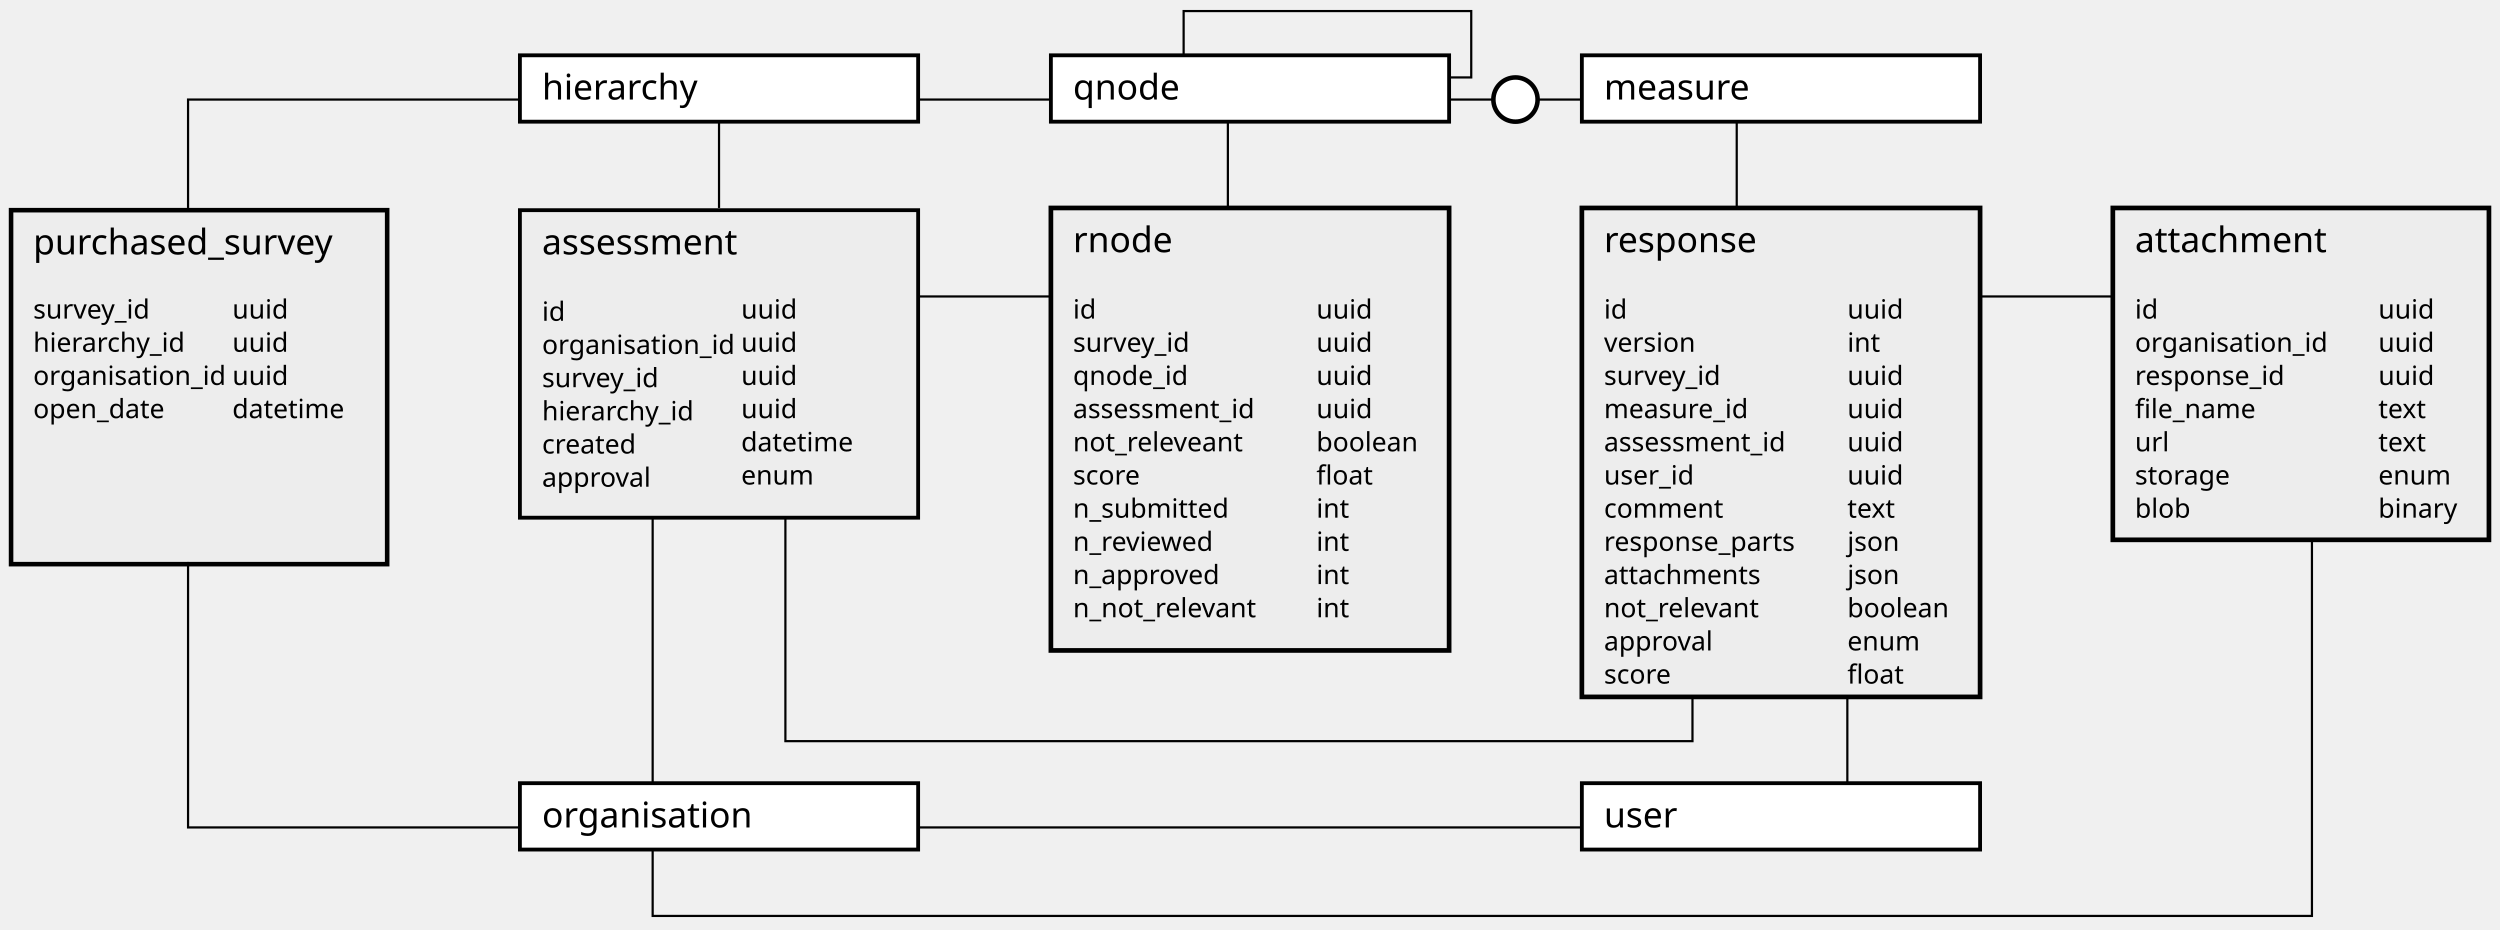
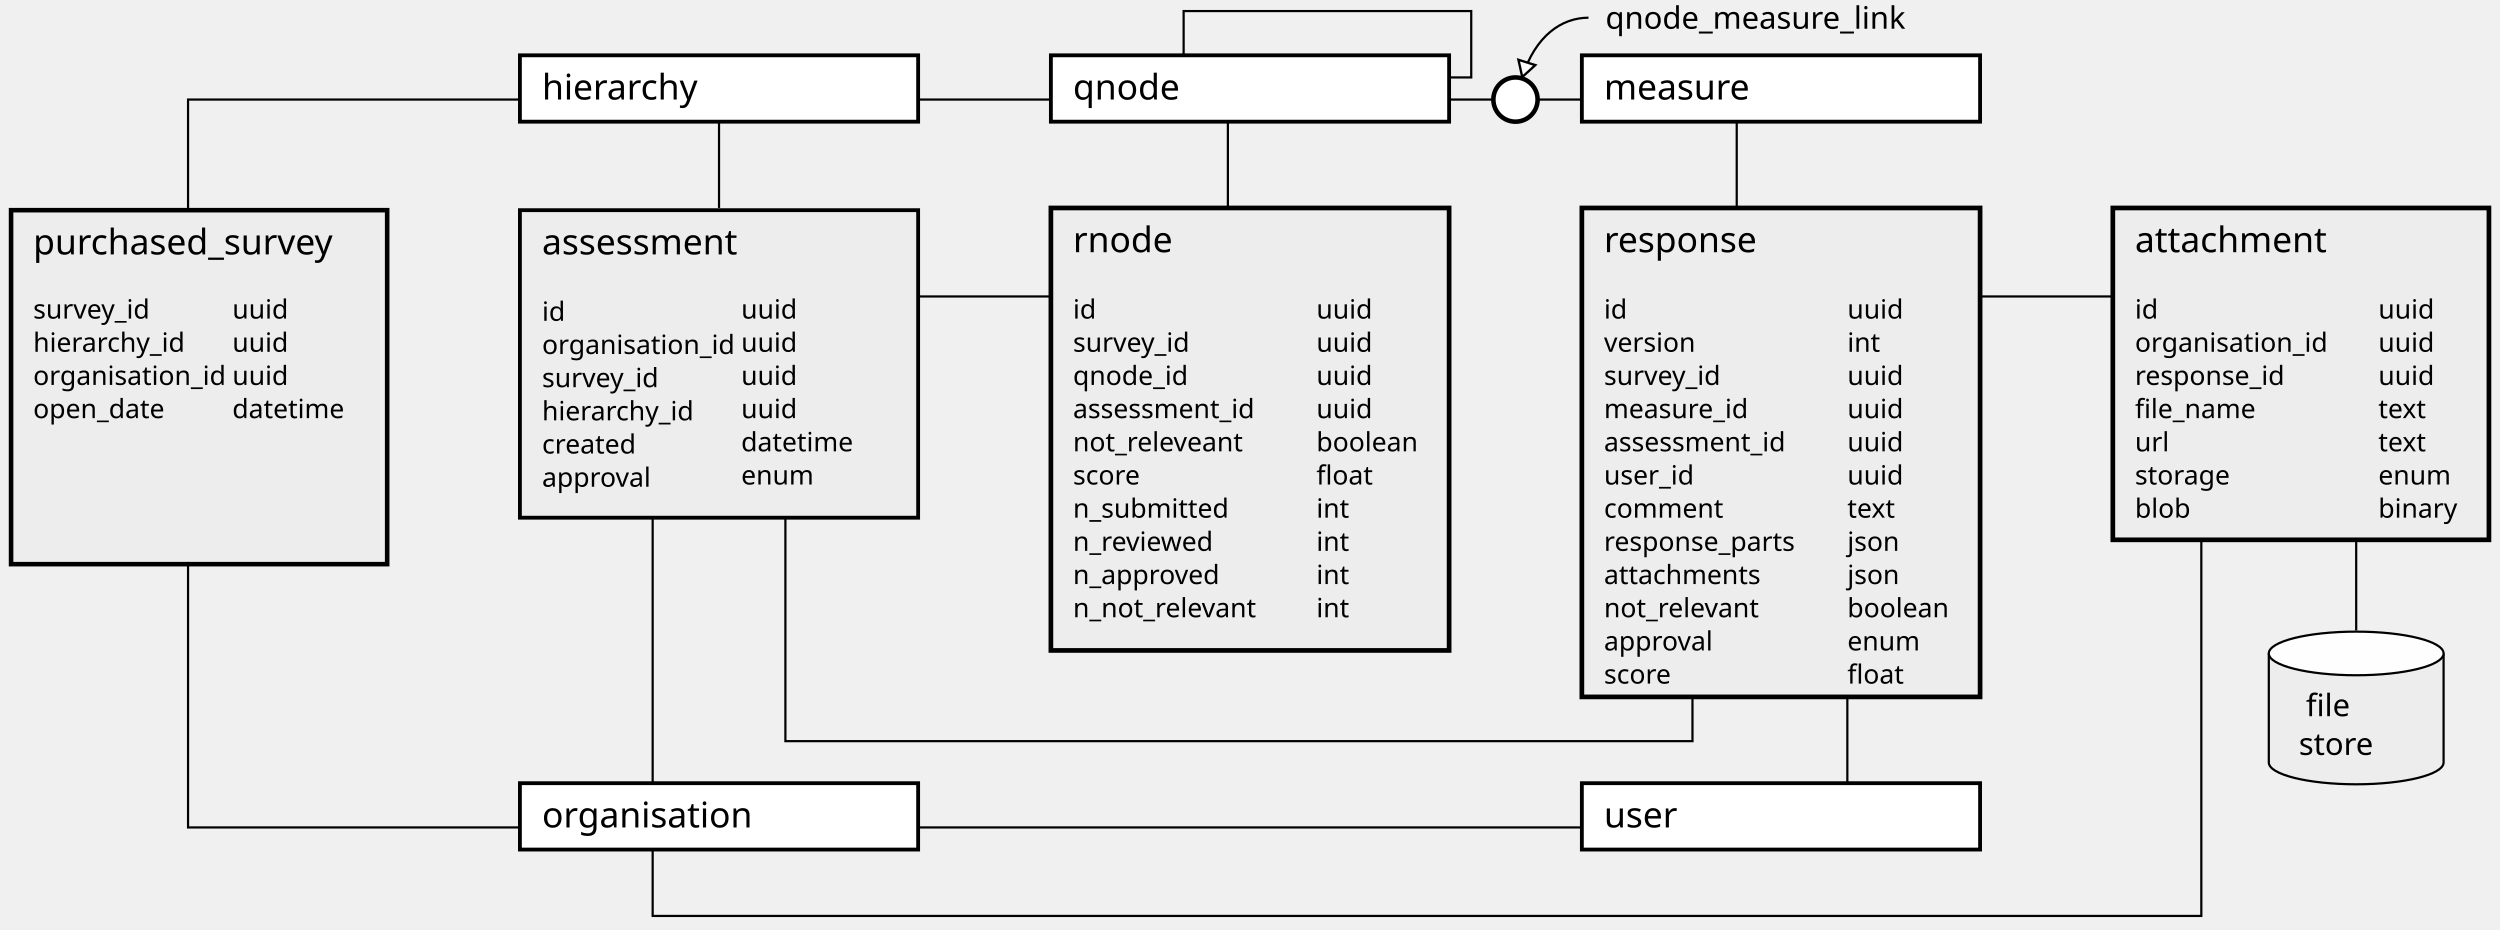
<svg xmlns="http://www.w3.org/2000/svg" version="1.1" viewBox="0 0 1130 420" stroke-miterlimit="10" id="svg3412" width="1130" height="420" style="fill:none;stroke:none">
-   <defs id="defs3493" />
+   <defs id="defs3493">
+     <marker orient="auto" refY="0.0" refX="0.0" id="EmptyTriangleOutL" style="overflow:visible">
+       <path id="path4457" d="M 5.77,0.0 L -2.88,5.0 L -2.88,-5.0 L 5.77,0.0 z " style="fill-rule:evenodd;fill:#ffffff;stroke:#000000;stroke-width:1pt;stroke-opacity:1" transform="scale(0.8) translate(-6,0)" />
+     </marker>
+     <marker orient="auto" refY="0.0" refX="0.0" id="Arrow2Mend" style="overflow:visible;">
+       <path id="path4324" style="fill-rule:evenodd;stroke-width:0.625;stroke-linejoin:round;stroke:#000000;stroke-opacity:1" d="M 8.719,4.034 L -2.207,0.016 L 8.719,-4.002 C 6.973,-1.63 6.983,1.616 8.719,4.034 z " transform="scale(0.6) rotate(180) translate(0,0)" />
+     </marker>
+     <marker orient="auto" refY="0.0" refX="0.0" id="Arrow1Lend" style="overflow:visible;">
+       <path id="path4300" d="M 0.0,0.0 L 5.0,-5.0 L -12.5,0.0 L 5.0,5.0 L 0.0,0.0 z " style="fill-rule:evenodd;stroke:#000000;stroke-width:1pt;stroke-opacity:1" transform="scale(0.8) rotate(180) translate(12.5,0)" />
+     </marker>
+     <marker orient="auto" refY="0.0" refX="0.0" id="Arrow1Mend" style="overflow:visible;">
+       <path id="path4306" d="M 0.0,0.0 L 5.0,-5.0 L -12.5,0.0 L 5.0,5.0 L 0.0,0.0 z " style="fill-rule:evenodd;stroke:#000000;stroke-width:1pt;stroke-opacity:1" transform="scale(0.4) rotate(180) translate(10,0)" />
+     </marker>
+   </defs>
  <clipPath id="p.0">
    <path d="m 0,0 1280,0 0,960 L 0,960 0,0 z" clip-rule="nonzero" id="path3415" />
  </clipPath>
  <g id="layer1" transform="translate(-125,-645)">
    <path id="path4906" d="m 540,690 300,0" style="fill:none;stroke:#000000;stroke-width:1px;stroke-linecap:butt;stroke-linejoin:miter;stroke-opacity:1" />
    <path id="path4908" d="m 780,680 10,0 0,-30 -130,0 0,20" style="fill:none;stroke:#000000;stroke-width:1px;stroke-linecap:butt;stroke-linejoin:miter;stroke-opacity:1" />
    <rect y="740" x="360" height="139" width="180" id="rect4910" style="fill:#ededed;fill-opacity:1;fill-rule:evenodd;stroke:#000000;stroke-width:1.732;stroke-miterlimit:10;stroke-opacity:1;stroke-dasharray:none" />
    <rect style="color:#000000;fill:#ededed;fill-opacity:1;fill-rule:evenodd;stroke:#000000;stroke-width:2.062;stroke-linecap:butt;stroke-linejoin:miter;stroke-miterlimit:10;stroke-opacity:1;stroke-dasharray:none;stroke-dashoffset:0;marker:none;visibility:visible;display:inline;overflow:visible;enable-background:accumulate" id="rect4912" width="170" height="160" x="130" y="740" />
    <text xml:space="preserve" style="font-size:40px;font-style:normal;font-weight:normal;line-height:125%;letter-spacing:0px;word-spacing:0px;fill:#000000;fill-opacity:1;stroke:none;font-family:Sans" x="140" y="789" id="text4914">
      <tspan id="tspan4928" x="140" y="789" style="font-size:12px">survey_id</tspan>
      <tspan x="140" y="804" style="font-size:12px" id="tspan5143">hierarchy_id</tspan>
      <tspan x="140" y="819" style="font-size:12px" id="tspan5145">organisation_id</tspan>
      <tspan x="140" y="834" style="font-size:12px" id="tspan5147">open_date</tspan>
    </text>
    <text id="text4930" y="760" x="140" style="font-size:40px;font-style:normal;font-weight:normal;line-height:125%;letter-spacing:0px;word-spacing:0px;fill:#000000;fill-opacity:1;stroke:none;font-family:Sans" xml:space="preserve">
      <tspan style="font-size:16px" id="tspan4932" y="760" x="140">purchased_survey</tspan>
    </text>
    <text id="text4934" y="790" x="370" style="font-size:40px;font-style:normal;font-weight:normal;line-height:125%;letter-spacing:0px;word-spacing:0px;fill:#000000;fill-opacity:1;stroke:none;font-family:Sans" xml:space="preserve">
      <tspan id="tspan4944" style="font-size:12px" y="790" x="370">id</tspan>
      <tspan style="font-size:12px" y="805" x="370" id="tspan5163">organisation_id</tspan>
      <tspan style="font-size:12px" y="820" x="370" id="tspan5165">survey_id</tspan>
      <tspan style="font-size:12px" y="835" x="370" id="tspan5167">hierarchy_id</tspan>
      <tspan style="font-size:12px" y="850" x="370" id="tspan5169">created</tspan>
      <tspan style="font-size:12px" y="865" x="370" id="tspan5175">approval</tspan>
    </text>
    <text xml:space="preserve" style="font-size:40px;font-style:normal;font-weight:normal;line-height:125%;letter-spacing:0px;word-spacing:0px;fill:#000000;fill-opacity:1;stroke:none;font-family:Sans" x="370" y="760" id="text4946">
      <tspan x="370" y="760" id="tspan4948" style="font-size:16px">assessment</tspan>
    </text>
    <rect style="fill:#ededed;fill-opacity:1;fill-rule:evenodd;stroke:#000000;stroke-width:2.121;stroke-miterlimit:10;stroke-opacity:1;stroke-dasharray:none" id="rect4950" width="180" height="200" x="600" y="739" />
    <text xml:space="preserve" style="font-size:40px;font-style:normal;font-weight:normal;line-height:125%;letter-spacing:0px;word-spacing:0px;fill:#000000;fill-opacity:1;stroke:none;font-family:Sans" x="610" y="789" id="text4952">
      <tspan id="tspan4970" x="610" y="789" style="font-size:12px">id</tspan>
      <tspan x="610" y="804" style="font-size:12px" id="tspan5221">survey_id</tspan>
      <tspan x="610" y="819" style="font-size:12px" id="tspan5223">qnode_id</tspan>
      <tspan x="610" y="834" style="font-size:12px" id="tspan5225">assessment_id</tspan>
      <tspan x="610" y="849" style="font-size:12px" id="tspan5227">not_releveant</tspan>
      <tspan x="610" y="864" style="font-size:12px" id="tspan5229">score</tspan>
      <tspan x="610" y="879" style="font-size:12px" id="tspan5231">n_submitted</tspan>
      <tspan x="610" y="894" style="font-size:12px" id="tspan5233">n_reviewed</tspan>
      <tspan x="610" y="909" style="font-size:12px" id="tspan5235">n_approved</tspan>
      <tspan x="610" y="924" style="font-size:12px" id="tspan5237">n_not_relevant</tspan>
    </text>
    <text id="text4972" y="759" x="610" style="font-size:40px;font-style:normal;font-weight:normal;line-height:125%;letter-spacing:0px;word-spacing:0px;fill:#000000;fill-opacity:1;stroke:none;font-family:Sans" xml:space="preserve">
      <tspan style="font-size:16px" id="tspan4974" y="759" x="610">rnode</tspan>
    </text>
    <rect y="739" x="1080" height="150" width="170" id="rect5016" style="fill:#ededed;fill-opacity:1;fill-rule:evenodd;stroke:#000000;stroke-width:2.121;stroke-miterlimit:10;stroke-opacity:1;stroke-dasharray:none" />
    <text id="text5018" y="789" x="1090" style="font-size:40px;font-style:normal;font-weight:normal;line-height:125%;letter-spacing:0px;word-spacing:0px;fill:#000000;fill-opacity:1;stroke:none;font-family:Sans" xml:space="preserve">
      <tspan id="tspan5036" style="font-size:12px" y="789" x="1090">id</tspan>
      <tspan style="font-size:12px" y="804" x="1090" id="tspan5347">organisation_id</tspan>
      <tspan style="font-size:12px" y="819" x="1090" id="tspan5349">response_id</tspan>
      <tspan style="font-size:12px" y="834" x="1090" id="tspan5351">file_name</tspan>
      <tspan style="font-size:12px" y="849" x="1090" id="tspan5353">url</tspan>
      <tspan style="font-size:12px" y="864" x="1090" id="tspan5355">storage</tspan>
      <tspan style="font-size:12px" y="879" x="1090" id="tspan5357">blob</tspan>
    </text>
    <text xml:space="preserve" style="font-size:40px;font-style:normal;font-weight:normal;line-height:125%;letter-spacing:0px;word-spacing:0px;fill:#000000;fill-opacity:1;stroke:none;font-family:Sans" x="1090" y="759" id="text5038">
      <tspan x="1090" y="759" id="tspan5040" style="font-size:16px">attachment</tspan>
    </text>
    <rect style="fill:#ededed;fill-opacity:1;fill-rule:evenodd;stroke:#000000;stroke-width:2.121;stroke-miterlimit:10;stroke-opacity:1;stroke-dasharray:none" id="rect5066" width="180" height="221" x="840" y="739" />
    <text xml:space="preserve" style="font-size:40px;font-style:normal;font-weight:normal;line-height:125%;letter-spacing:0px;word-spacing:0px;fill:#000000;fill-opacity:1;stroke:none;font-family:Sans" x="850" y="789" id="text5068">
      <tspan x="850" y="789" style="font-size:12px" id="tspan5086">id</tspan>
      <tspan x="850" y="804" style="font-size:12px" id="tspan5283">version</tspan>
      <tspan x="850" y="819" style="font-size:12px" id="tspan5285">survey_id</tspan>
      <tspan x="850" y="834" style="font-size:12px" id="tspan5287">measure_id</tspan>
      <tspan x="850" y="849" style="font-size:12px" id="tspan5289">assessment_id</tspan>
      <tspan x="850" y="864" style="font-size:12px" id="tspan5291">user_id</tspan>
      <tspan x="850" y="879" style="font-size:12px" id="tspan5293">comment</tspan>
      <tspan x="850" y="894" style="font-size:12px" id="tspan5295">response_parts</tspan>
      <tspan x="850" y="909" style="font-size:12px" id="tspan5297">attachments</tspan>
      <tspan x="850" y="924" style="font-size:12px" id="tspan5299">not_relevant</tspan>
      <tspan x="850" y="939" style="font-size:12px" id="tspan5301">approval</tspan>
      <tspan x="850" y="954" style="font-size:12px" id="tspan3124">score</tspan>
    </text>
    <text id="text5088" y="759" x="850" style="font-size:40px;font-style:normal;font-weight:normal;line-height:125%;letter-spacing:0px;word-spacing:0px;fill:#000000;fill-opacity:1;stroke:none;font-family:Sans" xml:space="preserve">
      <tspan style="font-size:16px" id="tspan5090" y="759" x="850">response</tspan>
    </text>
    <rect style="fill:#ffffff;fill-opacity:1;fill-rule:evenodd;stroke:#000000;stroke-width:1.732;stroke-miterlimit:10;stroke-opacity:1;stroke-dasharray:none" id="rect5092" width="180" height="30" x="360" y="670" />
    <text id="text5094" y="690" x="370" style="font-size:40px;font-style:normal;font-weight:normal;line-height:125%;letter-spacing:0px;word-spacing:0px;fill:#000000;fill-opacity:1;stroke:none;font-family:Sans" xml:space="preserve">
      <tspan style="font-size:16px" id="tspan5096" y="690" x="370">hierarchy</tspan>
    </text>
    <rect y="670" x="600" height="30" width="180" id="rect5098" style="fill:#ffffff;fill-opacity:1;fill-rule:evenodd;stroke:#000000;stroke-width:1.732;stroke-miterlimit:10;stroke-opacity:1;stroke-dasharray:none" />
    <text xml:space="preserve" style="font-size:40px;font-style:normal;font-weight:normal;line-height:125%;letter-spacing:0px;word-spacing:0px;fill:#000000;fill-opacity:1;stroke:none;font-family:Sans" x="610" y="690" id="text5100">
      <tspan x="610" y="690" id="tspan5102" style="font-size:16px">qnode</tspan>
    </text>
    <rect style="fill:#ffffff;fill-opacity:1;fill-rule:evenodd;stroke:#000000;stroke-width:1.732;stroke-miterlimit:10;stroke-opacity:1;stroke-dasharray:none" id="rect5104" width="180" height="30" x="840" y="670" />
    <text id="text5106" y="690" x="850" style="font-size:40px;font-style:normal;font-weight:normal;line-height:125%;letter-spacing:0px;word-spacing:0px;fill:#000000;fill-opacity:1;stroke:none;font-family:Sans" xml:space="preserve">
      <tspan style="font-size:16px" id="tspan5108" y="690" x="850">measure</tspan>
    </text>
    <path style="fill:none;stroke:#000000;stroke-width:1px;stroke-linecap:butt;stroke-linejoin:miter;stroke-opacity:1" d="m 540,1019 300,0" id="path5359" />
    <rect y="999" x="360" height="30" width="180" id="rect5361" style="fill:#ffffff;fill-opacity:1;fill-rule:evenodd;stroke:#000000;stroke-width:1.732;stroke-miterlimit:10;stroke-opacity:1;stroke-dasharray:none" />
    <text xml:space="preserve" style="font-size:40px;font-style:normal;font-weight:normal;line-height:125%;letter-spacing:0px;word-spacing:0px;fill:#000000;fill-opacity:1;stroke:none;font-family:Sans" x="370" y="1019" id="text5363">
      <tspan x="370" y="1019" id="tspan5365" style="font-size:16px">organisation</tspan>
    </text>
    <rect y="999" x="840" height="30" width="180" id="rect5367" style="fill:#ffffff;fill-opacity:1;fill-rule:evenodd;stroke:#000000;stroke-width:1.732;stroke-miterlimit:10;stroke-opacity:1;stroke-dasharray:none" />
    <text xml:space="preserve" style="font-size:40px;font-style:normal;font-weight:normal;line-height:125%;letter-spacing:0px;word-spacing:0px;fill:#000000;fill-opacity:1;stroke:none;font-family:Sans" x="850" y="1019" id="text5369">
      <tspan x="850" y="1019" id="tspan5371" style="font-size:16px">user</tspan>
    </text>
-     <path style="color:#000000;fill:#ffffff;fill-opacity:1;fill-rule:evenodd;stroke:#000000;stroke-width:2.062;stroke-linecap:butt;stroke-linejoin:miter;stroke-miterlimit:10;stroke-opacity:1;stroke-dasharray:none;stroke-dashoffset:0;marker:none;visibility:visible;display:inline;overflow:visible;enable-background:accumulate" id="path5373" d="m 80,710 c 0,5.523 -4.477,10 -10,10 -5.523,0 -10,-4.477 -10,-10 0,-5.523 4.477,-10 10,-10 5.523,0 10,4.477 10,10 z" transform="translate(740,-20)" />
+     <path style="color:#000000;fill:#ffffff;fill-opacity:1;fill-rule:evenodd;stroke:#000000;stroke-width:2.062;stroke-linecap:butt;stroke-linejoin:miter;stroke-miterlimit:10;stroke-opacity:1;stroke-dasharray:none;stroke-dashoffset:0;marker:none;visibility:visible;display:inline;overflow:visible;enable-background:accumulate" id="path5373" d="M 80,710 A 10,10 0 0 1 70,720 10,10 0 0 1 60,710 10,10 0 0 1 70,700 10,10 0 0 1 80,710 Z" transform="translate(740,-20)" />
    <path style="fill:none;stroke:#000000;stroke-width:1px;stroke-linecap:butt;stroke-linejoin:miter;stroke-opacity:1" d="m 420,879 0,120" id="path5375" />
    <path style="fill:none;stroke:#000000;stroke-width:1px;stroke-linecap:butt;stroke-linejoin:miter;stroke-opacity:1" d="m 480,879 0,101 410,0 0,-20" id="path5377" />
    <path style="fill:none;stroke:#000000;stroke-width:1px;stroke-linecap:butt;stroke-linejoin:miter;stroke-opacity:1" d="m 960,960 0,39" id="path5379" />
    <path style="fill:none;stroke:#000000;stroke-width:1px;stroke-linecap:butt;stroke-linejoin:miter;stroke-opacity:1" d="m 600,779 -60,0 60,0" id="path5383" />
    <path style="fill:none;stroke:#000000;stroke-width:1px;stroke-linecap:butt;stroke-linejoin:miter;stroke-opacity:1" d="m 450,739 0,-39" id="path5385" />
    <path style="fill:none;stroke:#000000;stroke-width:1px;stroke-linecap:butt;stroke-linejoin:miter;stroke-opacity:1" d="m 680,739 0,-39" id="path5387" />
    <path style="fill:none;stroke:#000000;stroke-width:1px;stroke-linecap:butt;stroke-linejoin:miter;stroke-opacity:1" d="m 910,739 0,-39" id="path5389" />
    <path style="fill:none;stroke:#000000;stroke-width:1px;stroke-linecap:butt;stroke-linejoin:miter;stroke-opacity:1" d="m 1020,779 60,0" id="path5391" />
-     <path style="fill:none;stroke:#000000;stroke-width:1px;stroke-linecap:butt;stroke-linejoin:miter;stroke-opacity:1" d="m 420,1029 0,30 750,0 0,-170" id="path5393" />
+     <path style="fill:none;stroke:#000000;stroke-width:1px;stroke-linecap:butt;stroke-linejoin:miter;stroke-opacity:1" d="m 420,1029 0,30 700,0 0,-170" id="path5393" />
    <path style="fill:none;stroke:#000000;stroke-width:1px;stroke-linecap:butt;stroke-linejoin:miter;stroke-opacity:1" d="m 210,739 0,-49 150,0" id="path5395" />
    <path style="fill:none;stroke:#000000;stroke-width:1px;stroke-linecap:butt;stroke-linejoin:miter;stroke-opacity:1" d="m 210,899 0,120 150,0" id="path5397" />
    <text id="text5519" y="789" x="230" style="font-size:40px;font-style:normal;font-weight:normal;line-height:125%;letter-spacing:0px;word-spacing:0px;fill:#000000;fill-opacity:1;stroke:none;font-family:Sans" xml:space="preserve">
      <tspan style="font-size:12px" y="789" x="230" id="tspan5521">uuid</tspan>
      <tspan id="tspan5523" style="font-size:12px" y="804" x="230">uuid</tspan>
      <tspan id="tspan5525" style="font-size:12px" y="819" x="230">uuid</tspan>
      <tspan id="tspan5527" style="font-size:12px" y="834" x="230">datetime</tspan>
    </text>
    <text xml:space="preserve" style="font-size:40px;font-style:normal;font-weight:normal;line-height:125%;letter-spacing:0px;word-spacing:0px;fill:#000000;fill-opacity:1;stroke:none;font-family:Sans" x="460" y="789" id="text5531">
      <tspan x="460" y="789" style="font-size:12px" id="tspan5533">uuid</tspan>
      <tspan id="tspan5535" x="460" y="804" style="font-size:12px">uuid</tspan>
      <tspan id="tspan5537" x="460" y="819" style="font-size:12px">uuid</tspan>
      <tspan id="tspan5539" x="460" y="834" style="font-size:12px">uuid</tspan>
      <tspan id="tspan5541" x="460" y="849" style="font-size:12px">datetime</tspan>
      <tspan id="tspan5547" x="460" y="864" style="font-size:12px">enum</tspan>
    </text>
    <text id="text5554" y="789" x="720" style="font-size:40px;font-style:normal;font-weight:normal;line-height:125%;letter-spacing:0px;word-spacing:0px;fill:#000000;fill-opacity:1;stroke:none;font-family:Sans" xml:space="preserve">
      <tspan style="font-size:12px" y="789" x="720" id="tspan5556">uuid</tspan>
      <tspan id="tspan5558" style="font-size:12px" y="804" x="720">uuid</tspan>
      <tspan id="tspan5560" style="font-size:12px" y="819" x="720">uuid</tspan>
      <tspan id="tspan5562" style="font-size:12px" y="834" x="720">uuid</tspan>
      <tspan id="tspan5564" style="font-size:12px" y="849" x="720">boolean</tspan>
      <tspan id="tspan5566" style="font-size:12px" y="864" x="720">float</tspan>
      <tspan id="tspan5568" style="font-size:12px" y="879" x="720">int</tspan>
      <tspan id="tspan5570" style="font-size:12px" y="894" x="720">int</tspan>
      <tspan id="tspan5572" style="font-size:12px" y="909" x="720">int</tspan>
      <tspan id="tspan5574" style="font-size:12px" y="924" x="720">int</tspan>
    </text>
    <text id="text5576" y="789" x="960" style="font-size:40px;font-style:normal;font-weight:normal;line-height:125%;letter-spacing:0px;word-spacing:0px;fill:#000000;fill-opacity:1;stroke:none;font-family:Sans" xml:space="preserve">
      <tspan id="tspan5578" style="font-size:12px" y="789" x="960">uuid</tspan>
      <tspan id="tspan5580" style="font-size:12px" y="804" x="960">int</tspan>
      <tspan id="tspan5582" style="font-size:12px" y="819" x="960">uuid</tspan>
      <tspan id="tspan5584" style="font-size:12px" y="834" x="960">uuid</tspan>
      <tspan id="tspan5586" style="font-size:12px" y="849" x="960">uuid</tspan>
      <tspan id="tspan5588" style="font-size:12px" y="864" x="960">uuid</tspan>
      <tspan id="tspan5590" style="font-size:12px" y="879" x="960">text</tspan>
      <tspan id="tspan5592" style="font-size:12px" y="894" x="960">json</tspan>
      <tspan id="tspan5594" style="font-size:12px" y="909" x="960">json</tspan>
      <tspan id="tspan5596" style="font-size:12px" y="924" x="960">boolean</tspan>
      <tspan id="tspan5598" style="font-size:12px" y="939" x="960">enum</tspan>
      <tspan style="font-size:12px" y="954" x="960" id="tspan3126">float</tspan>
    </text>
    <text xml:space="preserve" style="font-size:40px;font-style:normal;font-weight:normal;line-height:125%;letter-spacing:0px;word-spacing:0px;fill:#000000;fill-opacity:1;stroke:none;font-family:Sans" x="1200" y="789" id="text5600">
      <tspan x="1200" y="789" style="font-size:12px" id="tspan5602">uuid</tspan>
      <tspan id="tspan5604" x="1200" y="804" style="font-size:12px">uuid</tspan>
      <tspan id="tspan5606" x="1200" y="819" style="font-size:12px">uuid</tspan>
      <tspan id="tspan5608" x="1200" y="834" style="font-size:12px">text</tspan>
      <tspan id="tspan5610" x="1200" y="849" style="font-size:12px">text</tspan>
      <tspan id="tspan5612" x="1200" y="864" style="font-size:12px">enum</tspan>
      <tspan id="tspan5614" x="1200" y="879" style="font-size:12px">binary</tspan>
    </text>
+     <path id="path4275" style="fill:#ededed;fill-opacity:1;fill-rule:evenodd;stroke:#000000;stroke-width:1px;stroke-linecap:butt;stroke-linejoin:miter;stroke-opacity:1" d="m 1229.5,940.357 0,49.286 c 0,5.444 -17.685,9.857 -39.5,9.857 -21.815,0 -39.5,-4.413 -39.5,-9.857 l 0,-49.286" />
+     <ellipse style="color:#000000;display:inline;overflow:visible;visibility:visible;fill:#fefefe;fill-opacity:1;fill-rule:nonzero;stroke:#000000;stroke-width:1;stroke-linecap:butt;stroke-linejoin:miter;stroke-opacity:1;marker:none;marker-start:none;marker-mid:none;marker-end:none;enable-background:accumulate" id="path4269" cx="1190" cy="940.357" rx="39.5" ry="9.857" />
+     <text xml:space="preserve" style="color:#000000;font-style:normal;font-variant:normal;font-weight:normal;font-stretch:normal;font-size:14px;line-height:125%;font-family:FontAwesome;-inkscape-font-specification:FontAwesome;text-indent:0;text-align:center;text-decoration:none;text-decoration-line:none;letter-spacing:0px;word-spacing:0px;text-transform:none;direction:ltr;block-progression:tb;writing-mode:lr-tb;baseline-shift:baseline;text-anchor:middle;display:inline;overflow:visible;visibility:visible;fill:#000000;fill-opacity:1;fill-rule:nonzero;stroke:none;stroke-width:1px;stroke-linecap:butt;stroke-linejoin:miter;stroke-opacity:1;marker:none;enable-background:accumulate" x="1189.993" y="968.719" id="text4279">
+       <tspan id="tspan4281" x="1189.993" y="968.719">file</tspan>
+       <tspan x="1189.993" y="986.219" id="tspan4283">store</tspan>
+     </text>
+     <path style="fill:none;fill-rule:evenodd;stroke:#000000;stroke-width:1px;stroke-linecap:butt;stroke-linejoin:miter;stroke-opacity:1" d="m 1190,890 0,40" id="path4285" />
+     <text xml:space="preserve" style="color:#000000;font-style:normal;font-variant:normal;font-weight:normal;font-stretch:normal;font-size:14px;line-height:125%;font-family:FontAwesome;-inkscape-font-specification:FontAwesome;text-indent:0;text-align:start;text-decoration:none;text-decoration-line:none;letter-spacing:0px;word-spacing:0px;text-transform:none;direction:ltr;block-progression:tb;writing-mode:lr-tb;baseline-shift:baseline;text-anchor:start;display:inline;overflow:visible;visibility:visible;fill:#000000;fill-opacity:1;fill-rule:nonzero;stroke:none;stroke-width:1px;stroke-linecap:butt;stroke-linejoin:miter;stroke-opacity:1;marker:none;enable-background:accumulate" x="850.681" y="658" id="text4287">
+       <tspan id="tspan4289" x="850.681" y="658">qnode_measure_link</tspan>
+     </text>
+     <path style="fill:none;fill-rule:evenodd;stroke:#000000;stroke-width:1px;stroke-linecap:butt;stroke-linejoin:miter;stroke-opacity:1;marker-end:url(#EmptyTriangleOutL)" d="m 843,653 c -12,0 -24,8 -30,27" id="path4291" />
  </g>
</svg>
